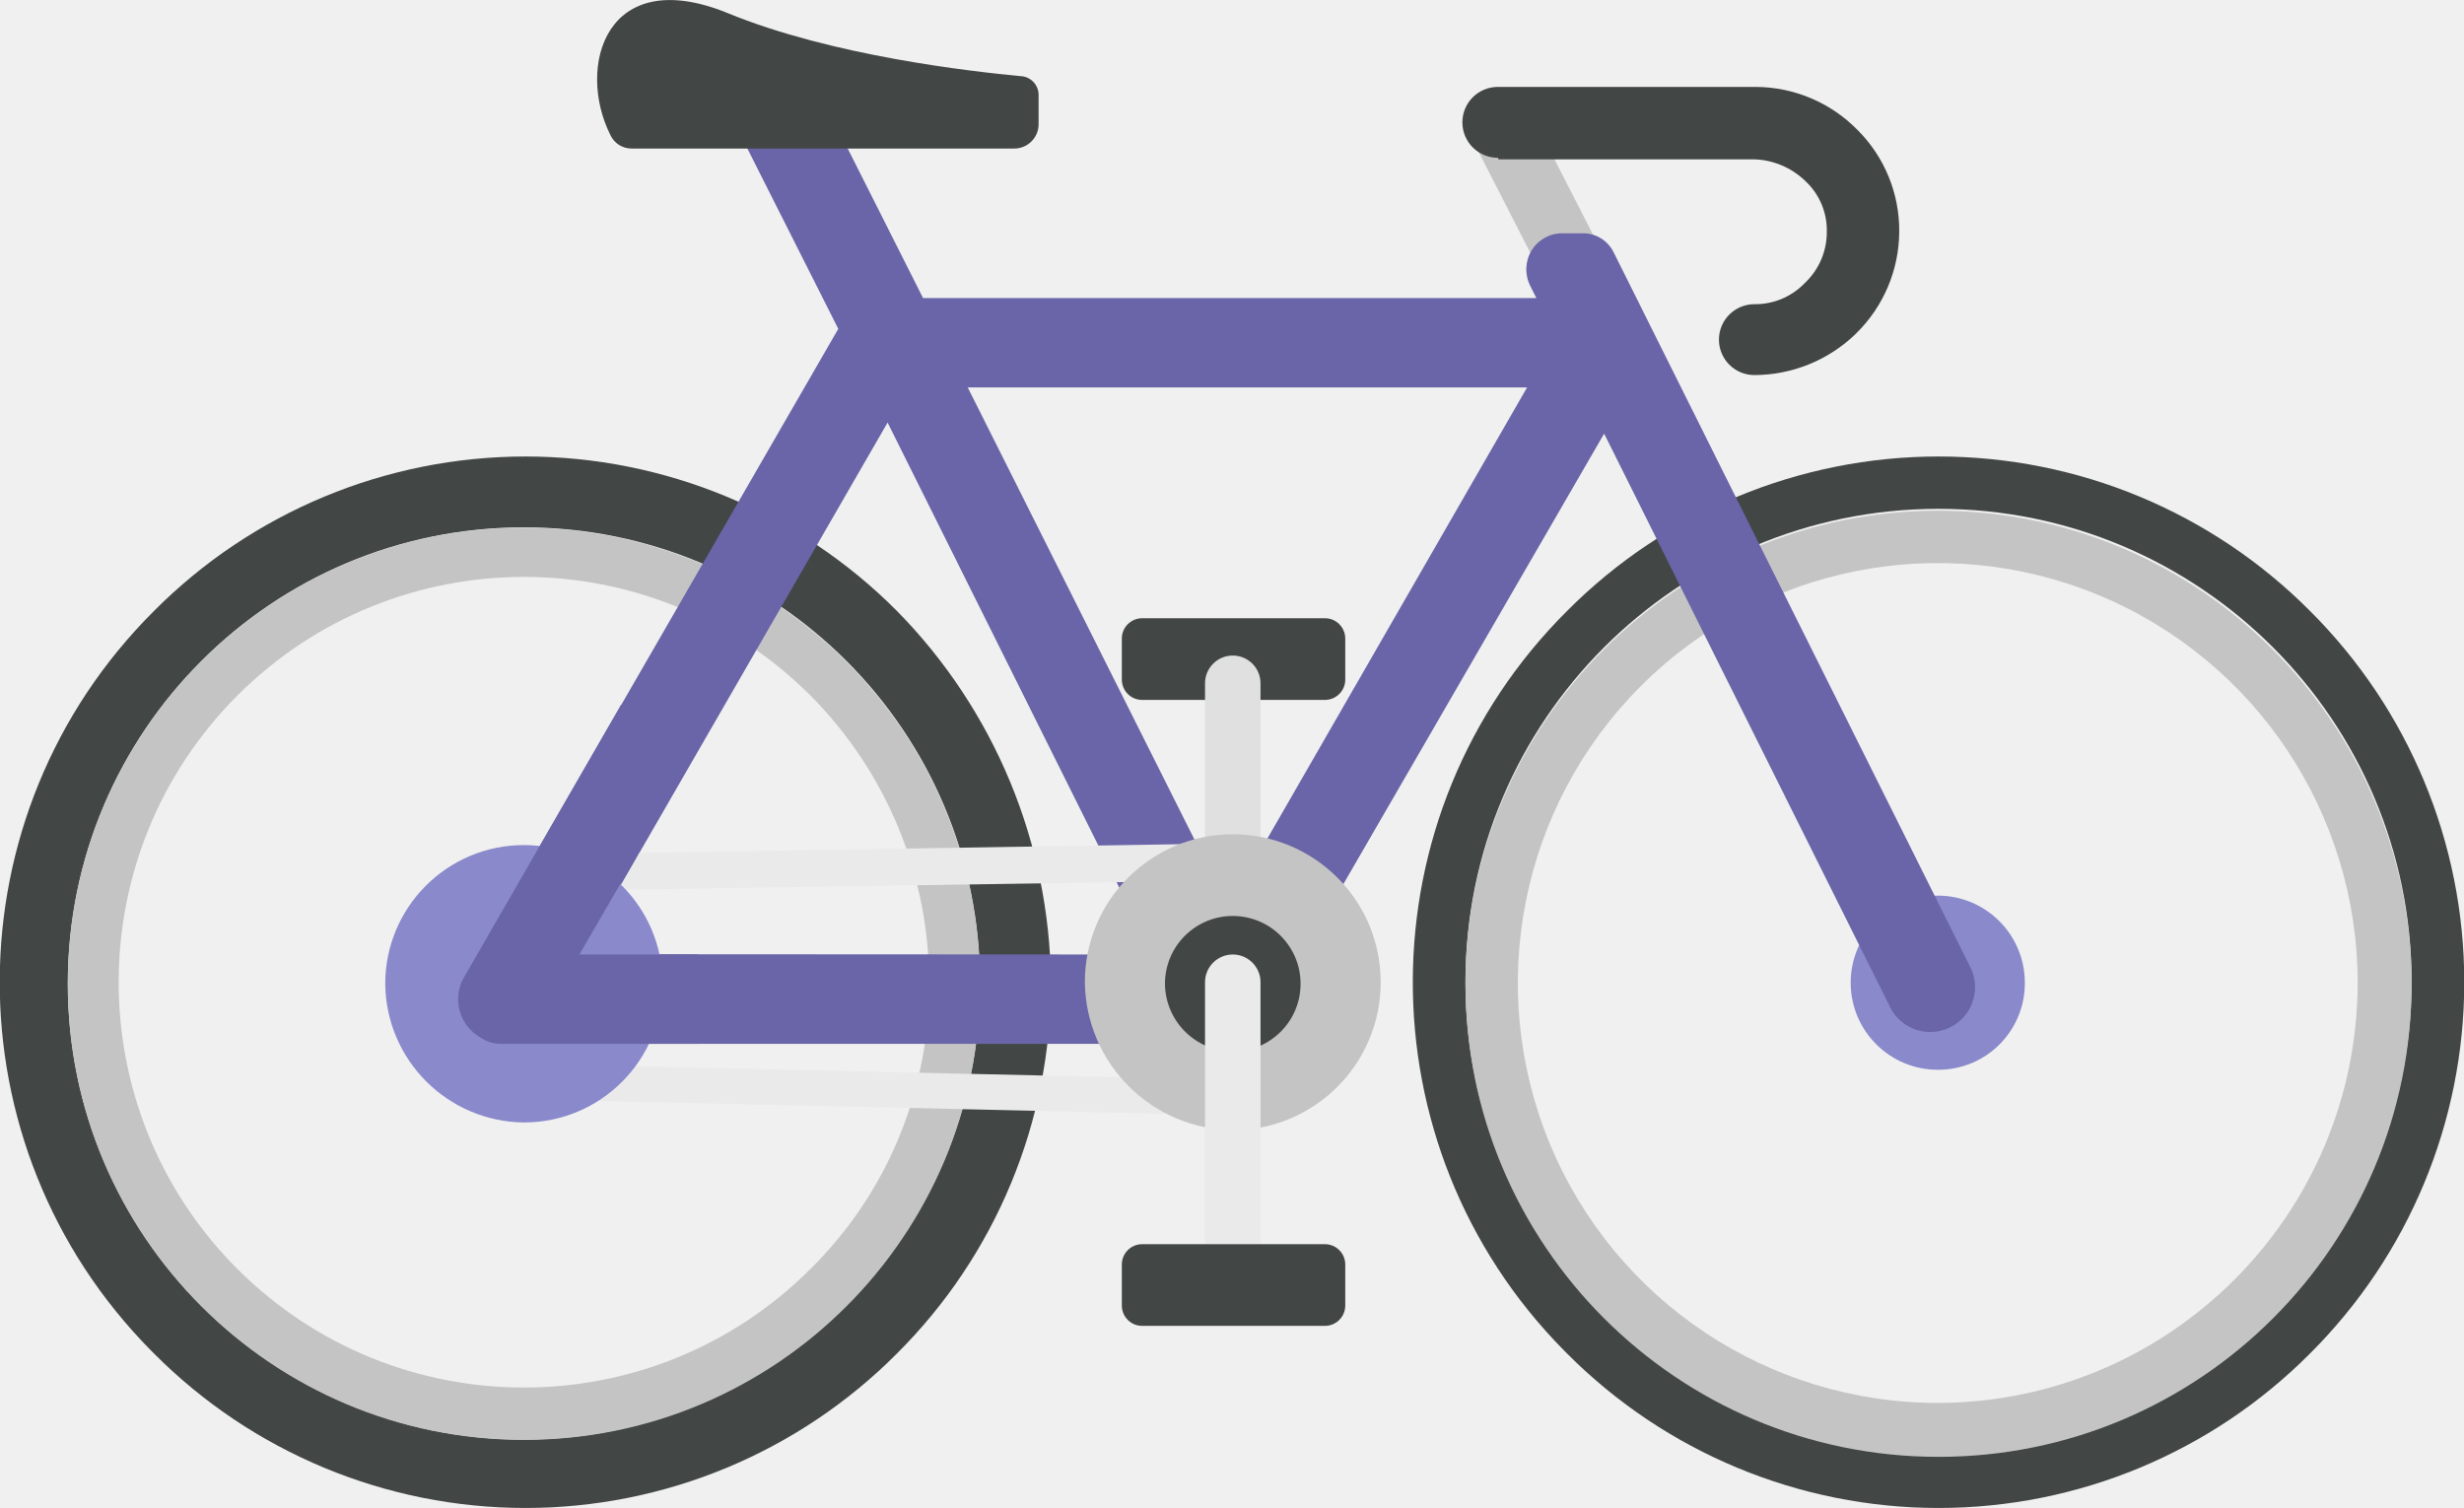
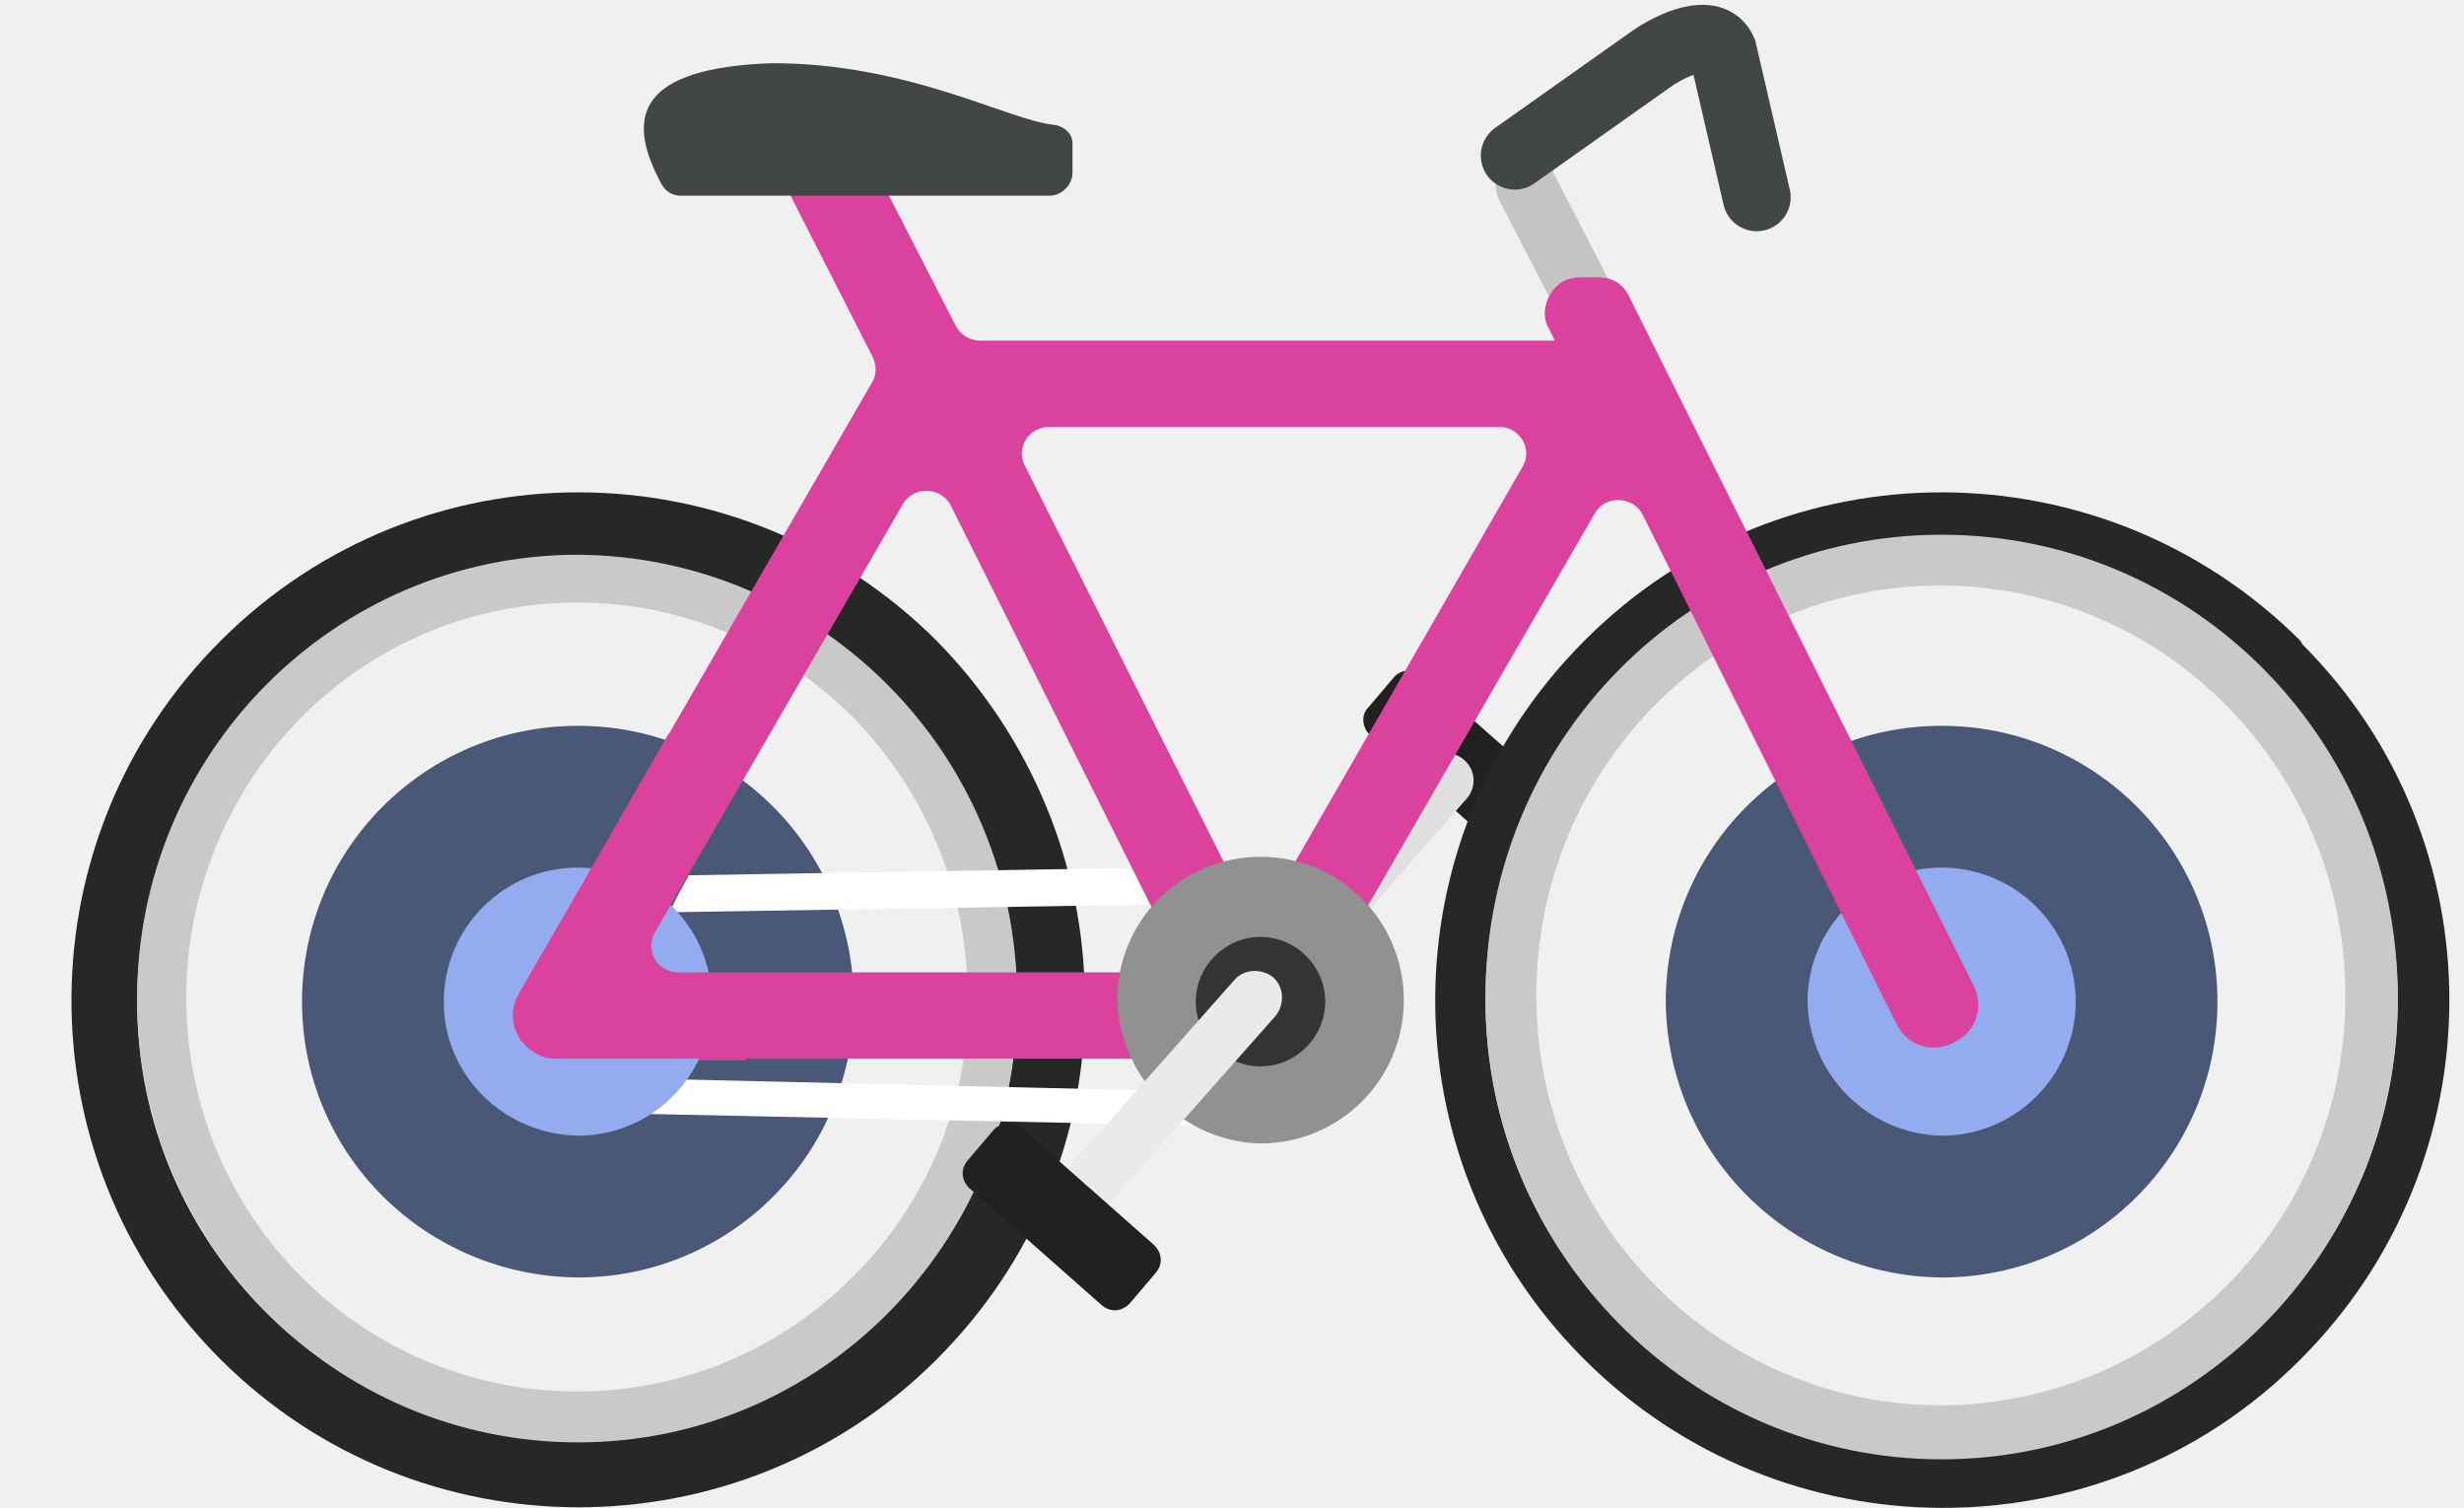
- <svg xmlns="http://www.w3.org/2000/svg" id="master-artboard" viewBox="0 0 159.9 97.84">
-   <defs>
-     <style>.cls-1{fill:#c4c4c4;}.cls-2{fill:#424746;}.cls-3{fill:#8989cc;}.cls-4{fill:#6965a8;}.cls-5{fill:#eaeaea;}.cls-6{fill:#e0e0e0;}</style>
-   </defs>
-   <path class="cls-1" d="M111.25,31.32a2.08,2.08,0,1,1-3.7,1.9l-6.5-12.7a2.08,2.08,0,1,1,3.7-1.9Z" transform="translate(-5.05 -10.58)" />
-   <path class="cls-2" d="M102.25,20.82a2.3,2.3,0,0,1,0-4.6H119a9.3,9.3,0,0,1,6.6,2.8h0a9.21,9.21,0,0,1,2.7,6.6h0a9.3,9.3,0,0,1-2.8,6.6l-.1.1a9.5,9.5,0,0,1-6.5,2.6,2.3,2.3,0,0,1,0-4.6,4.45,4.45,0,0,0,3.2-1.3l.1-.1a4.53,4.53,0,0,0,1.4-3.3h0a4.37,4.37,0,0,0-1.4-3.3h0a5,5,0,0,0-3.3-1.4h-16.6Z" transform="translate(-5.05 -10.58)" />
-   <path class="cls-2" d="M63.25,50.22h0a34,34,0,0,0-48.2,0h0a34,34,0,0,0-.2,48l.2.2a34,34,0,0,0,48.2,0h0a33.93,33.93,0,0,0,10-24.1A34.79,34.79,0,0,0,63.25,50.22ZM39.05,104a29.6,29.6,0,1,1,29.6-29.6A29.66,29.66,0,0,1,39.05,104Z" transform="translate(-5.05 -10.58)" />
-   <path class="cls-1" d="M39.05,44.82a29.6,29.6,0,1,0,29.6,29.6A29.66,29.66,0,0,0,39.05,44.82Zm18.6,48.1a26.31,26.31,0,0,1-37.2,0l-.2-.2a26.32,26.32,0,0,1,.2-37h0a26.31,26.31,0,0,1,37.2,0h0a26.48,26.48,0,0,1,7.7,18.6A25.89,25.89,0,0,1,57.65,92.92Z" transform="translate(-5.05 -10.58)" />
-   <path class="cls-2" d="M154.95,50.22h0a34,34,0,0,0-48.2,0h0a34,34,0,0,0-.2,48l.2.2a34,34,0,0,0,48.2,0h0a34,34,0,0,0,0-48.2ZM130.85,105a30.7,30.7,0,1,1,30.7-30.7A30.77,30.77,0,0,1,130.85,105Z" transform="translate(-5.05 -10.58)" />
-   <path class="cls-1" d="M130.85,43.72a30.7,30.7,0,1,0,30.7,30.7A30.77,30.77,0,0,0,130.85,43.72Zm0,57.9a27.25,27.25,0,1,1,27.2-27.2A27.31,27.31,0,0,1,130.85,101.62Z" transform="translate(-5.05 -10.58)" />
-   <path class="cls-3" d="M130.85,80a5.61,5.61,0,0,0,5.6-5.7,5.65,5.65,0,1,0-5.6,5.7Z" transform="translate(-5.05 -10.58)" />
-   <path class="cls-4" d="M109.75,26.92l23.1,46.3a2.91,2.91,0,1,1-5.2,2.6l-18.5-37.1-22,38a2.88,2.88,0,0,1-2.6,1.6H37.65a2.3,2.3,0,0,1-1.4-.4,2.85,2.85,0,0,1-1.1-3.9l24.3-42.1-6.1-12.1a2.91,2.91,0,1,1,5.2-2.6l6.4,12.7h39.8l-.4-.8a2.36,2.36,0,0,1,.1-2.3,2.31,2.31,0,0,1,2-1.1h1.3a2.2,2.2,0,0,1,2,1.2Zm-41.9,8.8,16.9,33.7,19.4-33.7Zm12,36.8L62.65,38l-19.9,34.5Z" transform="translate(-5.05 -10.58)" />
-   <path class="cls-2" d="M46.05,20.22h24.8a1.58,1.58,0,0,0,1.6-1.6v-1.9a1.22,1.22,0,0,0-1.2-1.2c-3.1-.3-12.2-1.3-19-4.1-7.9-3.2-9.8,3.5-7.6,7.9A1.51,1.51,0,0,0,46.05,20.22Z" transform="translate(-5.05 -10.58)" />
-   <path class="cls-5" d="M46.55,65.92l37.8-.6a1.22,1.22,0,0,1,1.2,1.2,1.2,1.2,0,0,1-1.1,1.2l-39.2.6,1.3-2.4Zm-7.2,16a1.15,1.15,0,1,1,.1-2.3l44.2,1a1.13,1.13,0,0,1,1.1,1.2,1.08,1.08,0,0,1-1.2,1.1Z" transform="translate(-5.05 -10.58)" />
-   <path class="cls-3" d="M39.05,83.42a9,9,0,1,0-9-9A9.09,9.09,0,0,0,39.05,83.42Z" transform="translate(-5.05 -10.58)" />
-   <path class="cls-4" d="M50.35,78.32H37.65a2.3,2.3,0,0,1-1.4-.4,2.85,2.85,0,0,1-1.1-3.9l10.2-17.7h5v2.9l-7.7,13.3h7.7Z" transform="translate(-5.05 -10.58)" />
-   <path class="cls-2" d="M79.15,56h11.9a1.32,1.32,0,0,0,1.3-1.3V52a1.32,1.32,0,0,0-1.3-1.3H79.15a1.32,1.32,0,0,0-1.3,1.3v2.7A1.32,1.32,0,0,0,79.15,56Z" transform="translate(-5.05 -10.58)" />
-   <path class="cls-6" d="M83.25,73a1.8,1.8,0,1,0,3.6,0V54.92a1.8,1.8,0,1,0-3.6,0Z" transform="translate(-5.05 -10.58)" />
-   <path class="cls-1" d="M85.05,83.92a9.6,9.6,0,1,0-9.6-9.6A9.73,9.73,0,0,0,85.05,83.92Z" transform="translate(-5.05 -10.58)" />
-   <path class="cls-2" d="M85.05,78.82a4.4,4.4,0,1,0-4.4-4.4A4.44,4.44,0,0,0,85.05,78.82Z" transform="translate(-5.05 -10.58)" />
-   <path class="cls-5" d="M83.25,74.32a1.8,1.8,0,1,1,3.6,0v20.5a1.8,1.8,0,1,1-3.6,0Z" transform="translate(-5.05 -10.58)" />
-   <path class="cls-2" d="M79.15,91.32h11.9a1.32,1.32,0,0,1,1.3,1.3v2.7a1.32,1.32,0,0,1-1.3,1.3H79.15a1.32,1.32,0,0,1-1.3-1.3v-2.7A1.32,1.32,0,0,1,79.15,91.32Z" transform="translate(-5.05 -10.58)" />
+ <svg xmlns="http://www.w3.org/2000/svg" version="1.1" id="master-artboard" x="0px" y="0px" viewBox="0 0 159.9 97.8" style="enable-background:new 0 0 159.9 97.8;" xml:space="preserve">
+   <style type="text/css">
+ 	.st0{fill:#4A5877;}
+ 	.st1{fill:#C4C4C4;}
+ 	.st2{fill:#262828;}
+ 	.st3{fill:#C9C9C9;}
+ 	.st4{fill:#212121;}
+ 	.st5{fill:#E0E0E0;}
+ 	.st6{fill:#92ACEF;}
+ 	.st7{fill:#DB429D;}
+ 	.st8{fill:#FFFFFF;}
+ 	.st9{fill:#424746;}
+ 	.st10{fill:#919191;}
+ 	.st11{fill:#323534;}
+ 	.st12{fill:#EAEAEA;}
+ 	.st13{fill:none;stroke:#424746;stroke-width:4.408;stroke-linecap:round;stroke-miterlimit:10;}
+ </style>
+   <path class="st0" d="M37.5,82.9c9.9,0,17.9-8,17.9-17.9s-8-17.9-17.9-17.9s-17.9,8-17.9,17.9C19.6,74.9,27.6,82.8,37.5,82.9z" />
+   <path class="st1" d="M107.1,23.4c0.5,1,0.2,2.2-0.8,2.7s-2.2,0.2-2.7-0.8c0,0,0,0,0-0.1L97.3,13c-0.5-1-0.2-2.2,0.8-2.7  c1-0.5,2.2-0.2,2.7,0.8c0,0,0,0,0,0.1L107.1,23.4z" />
+   <path class="st2" d="M60.8,41.6L60.8,41.6C48,28.8,27.3,28.7,14.4,41.5c0,0-0.1,0.1-0.1,0.1l0,0C1.5,54.4,1.4,75.1,14.1,88l0.2,0.2  C27.1,101,47.9,101,60.7,88.3c0,0,0.1-0.1,0.1-0.1l0,0c6.2-6.2,9.7-14.5,9.6-23.3C70.4,56.2,66.9,47.8,60.8,41.6z M37.5,93.5  C21.7,93.5,8.9,80.8,8.9,65s12.8-28.6,28.6-28.6S66,49.2,66,65l0,0C66,80.7,53.2,93.5,37.5,93.5z" />
+   <path class="st3" d="M37.5,36C21.7,36,8.9,48.9,8.9,64.8s12.8,28.8,28.6,28.8S66,80.7,66,64.8l0,0C66,48.9,53.2,36.1,37.5,36z   M55.4,82.8c-9.9,10-26,10-35.9,0l-0.2-0.2c-9.7-10-9.6-26,0.2-36l0,0c9.9-10,26-10,35.9,0l0,0c4.7,4.8,7.4,11.3,7.4,18.1  C62.9,71.5,60.2,78,55.4,82.8z" />
+   <path class="st0" d="M126,82.9c9.9,0,17.9-8,17.9-17.9s-8-17.9-17.9-17.9s-17.9,8-17.9,17.9C108.2,74.9,116.2,82.8,126,82.9z" />
+   <path class="st4" d="M88.9,47.7l8.6,7.6c0.5,0.4,1.3,0.4,1.8-0.1l1.7-2c0.4-0.5,0.4-1.3-0.1-1.8l-8.6-7.6c-0.5-0.4-1.3-0.4-1.8,0.1  l-1.7,2C88.3,46.4,88.4,47.2,88.9,47.7z" />
+   <path class="st5" d="M81,62.6c-0.6,0.7-0.6,1.8,0.2,2.5c0.7,0.6,1.8,0.6,2.5-0.2c0,0,0,0,0,0l11.5-13.1c0.6-0.7,0.6-1.8-0.2-2.5  c-0.7-0.6-1.8-0.6-2.5,0.2c0,0,0,0,0,0L81,62.6z" />
+   <path class="st6" d="M126,73.7c4.8,0,8.7-3.9,8.7-8.7c0-4.8-3.9-8.7-8.7-8.7c-4.8,0-8.7,3.9-8.7,8.7C117.4,69.8,121.3,73.6,126,73.7  z" />
+   <path class="st2" d="M149.3,41.6L149.3,41.6c-12.8-12.8-33.6-12.9-46.4-0.1c0,0-0.1,0.1-0.1,0.1l0,0C90,54.4,89.9,75.1,102.6,88  l0.2,0.2c12.8,12.8,33.6,12.9,46.4,0.1c0,0,0.1-0.1,0.1-0.1l0,0c12.8-12.8,12.9-33.6,0.1-46.4C149.4,41.7,149.3,41.7,149.3,41.6z   M126,94.5c-16.4,0-29.6-13.3-29.6-29.6s13.3-29.6,29.6-29.6c16.4,0,29.6,13.3,29.6,29.6v0C155.6,81.2,142.4,94.5,126,94.5z" />
+   <path class="st7" d="M48.4,68.8H36.1c-0.5,0-1-0.1-1.4-0.4c-1.3-0.7-1.8-2.4-1.1-3.7c0,0,0,0,0,0l9.8-17.1h4.8v2.8l-7.4,12.8h7.4  L48.4,68.8z" />
+   <path class="st3" d="M126,34.7c-16.4,0-29.6,13.4-29.6,30s13.3,30,29.6,30s29.6-13.4,29.6-30c0,0,0,0,0,0  C155.6,48.1,142.4,34.7,126,34.7z M126,91.2c-14.5,0-26.3-11.9-26.3-26.6S111.4,38,125.9,38c14.5,0,26.3,11.9,26.3,26.6  c0,0,0,0.1,0,0.1C152.2,79.3,140.5,91.1,126,91.2z" />
+   <path class="st8" d="M44.7,56.8l36.5-0.6c0.6,0,1.1,0.5,1.2,1.2c0,0.6-0.5,1.1-1.1,1.2l-37.8,0.6C43.4,59.1,44.7,56.8,44.7,56.8z   M37.8,72.2c-0.6,0-1.1-0.5-1.1-1.2c0-0.6,0.5-1.1,1.2-1.1l0,0l42.7,1c0.6,0,1.1,0.5,1.1,1.1c0,0,0,0,0,0c0,0.6-0.4,1.1-1,1.1  c0,0-0.1,0-0.1,0L37.8,72.2z" />
+   <path class="st6" d="M37.5,73.7c4.8,0,8.7-3.9,8.7-8.7c0-4.8-3.9-8.7-8.7-8.7s-8.7,3.9-8.7,8.7C28.8,69.8,32.7,73.6,37.5,73.7z" />
+   <path class="st7" d="M105.7,19.2L128,63.8c0.8,1.4,0.3,3.1-1.1,3.8c-1.4,0.8-3.1,0.3-3.8-1.1c0-0.1-0.1-0.2-0.1-0.2l-16.4-32.9  c-0.6-1.2-2.4-1.3-3.1-0.1L83.9,67.2c-0.5,1-1.4,1.6-2.5,1.5H36.1c-0.5,0-1-0.1-1.4-0.4c-1.3-0.7-1.8-2.4-1.1-3.7c0,0,0,0,0,0  l23-39.8c0.3-0.5,0.3-1.1,0-1.7l-5.5-10.8C50.5,11,51,9.2,52.3,8.5c1.4-0.8,3.1-0.3,3.8,1.1c0,0.1,0.1,0.2,0.1,0.2L62,21.1  c0.3,0.6,0.9,1,1.6,1h37.3l-0.4-0.8c-0.4-0.7-0.3-1.5,0.1-2.2c0.4-0.7,1.1-1.1,1.9-1.1h1.3C104.6,18,105.3,18.4,105.7,19.2z   M66.5,30.2l13.6,27.1c0.6,1.2,2.4,1.3,3.1,0.1l15.6-27.1c0.7-1.2-0.2-2.6-1.5-2.6l-29.2,0C66.8,27.7,65.9,29,66.5,30.2z M75.6,60.6  L61.7,32.8c-0.6-1.2-2.4-1.3-3.1-0.1L42.5,60.5c-0.7,1.2,0.2,2.6,1.5,2.6l29.9,0C75.3,63.2,76.1,61.8,75.6,60.6z" />
+   <path class="st9" d="M44.2,12.7h23.9c0.8,0,1.5-0.7,1.5-1.5c0,0,0,0,0,0V9.3c0-0.6-0.5-1.1-1.2-1.2c-3-0.3-9.4-4-18.3-4  c-8.6,0.3-9.5,3.4-7.3,7.6C43.1,12.4,43.6,12.7,44.2,12.7z" />
+   <path class="st10" d="M81.8,74.2c5.1,0,9.3-4.1,9.3-9.3c0-5.1-4.1-9.3-9.3-9.3c-5.1,0-9.3,4.1-9.3,9.3l0,0  C72.7,70,76.8,74.1,81.8,74.2z" />
+   <path class="st11" d="M81.8,69.2c2.3,0,4.2-1.9,4.2-4.2c0-2.3-1.9-4.2-4.2-4.2c-2.3,0-4.2,1.9-4.2,4.2  C77.6,67.3,79.5,69.2,81.8,69.2z" />
+   <path class="st12" d="M80.1,63.6c0.6-0.7,1.7-0.8,2.5-0.2c0.7,0.6,0.8,1.7,0.2,2.5c0,0,0,0,0,0L69.7,80.7c-0.6,0.7-1.7,0.8-2.5,0.2  c-0.7-0.6-0.8-1.7-0.2-2.5c0,0,0,0,0,0L80.1,63.6z" />
+   <path class="st4" d="M66.3,73.2l8.6,7.6c0.5,0.5,0.6,1.2,0.1,1.8l-1.7,2c-0.5,0.5-1.2,0.6-1.8,0.1l-8.6-7.6  c-0.5-0.5-0.6-1.2-0.1-1.8l1.7-2C65,72.8,65.8,72.8,66.3,73.2z" />
+   <path class="st13" d="M98.3,10.1l8.9-6.3c1.3-0.9,3.9-2.1,4.6-0.5l2.2,9.5" />
</svg>
